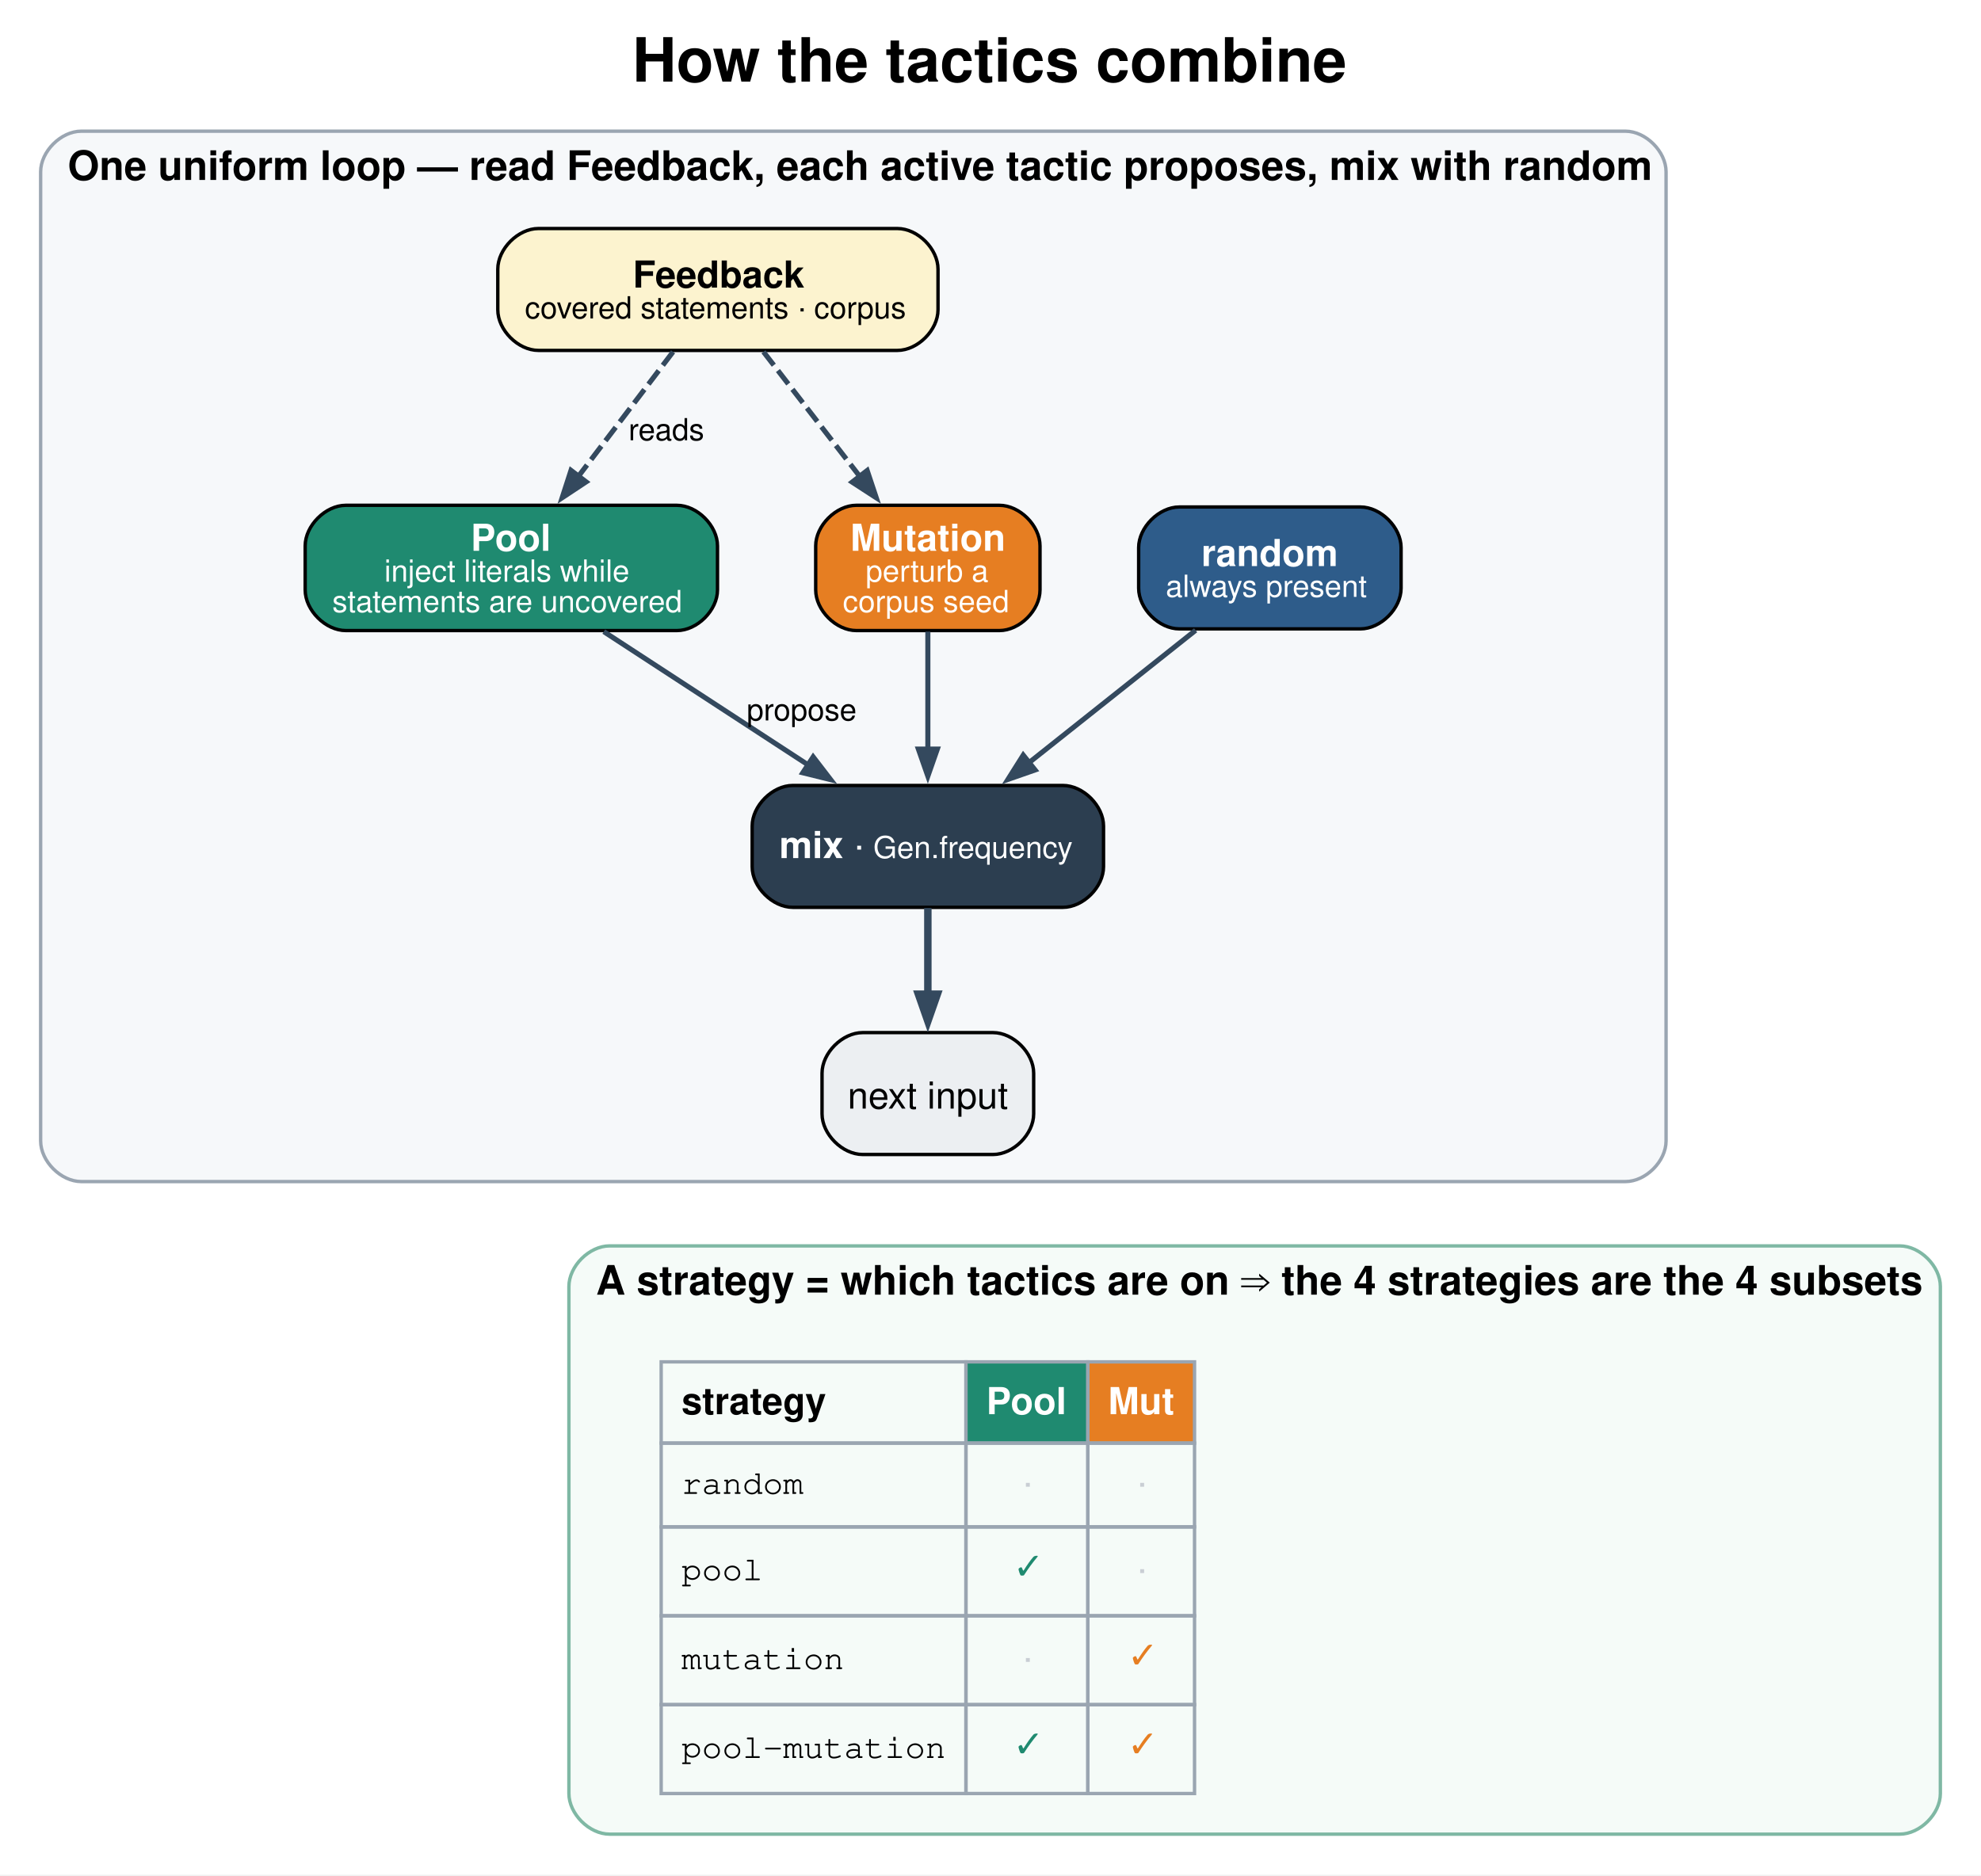
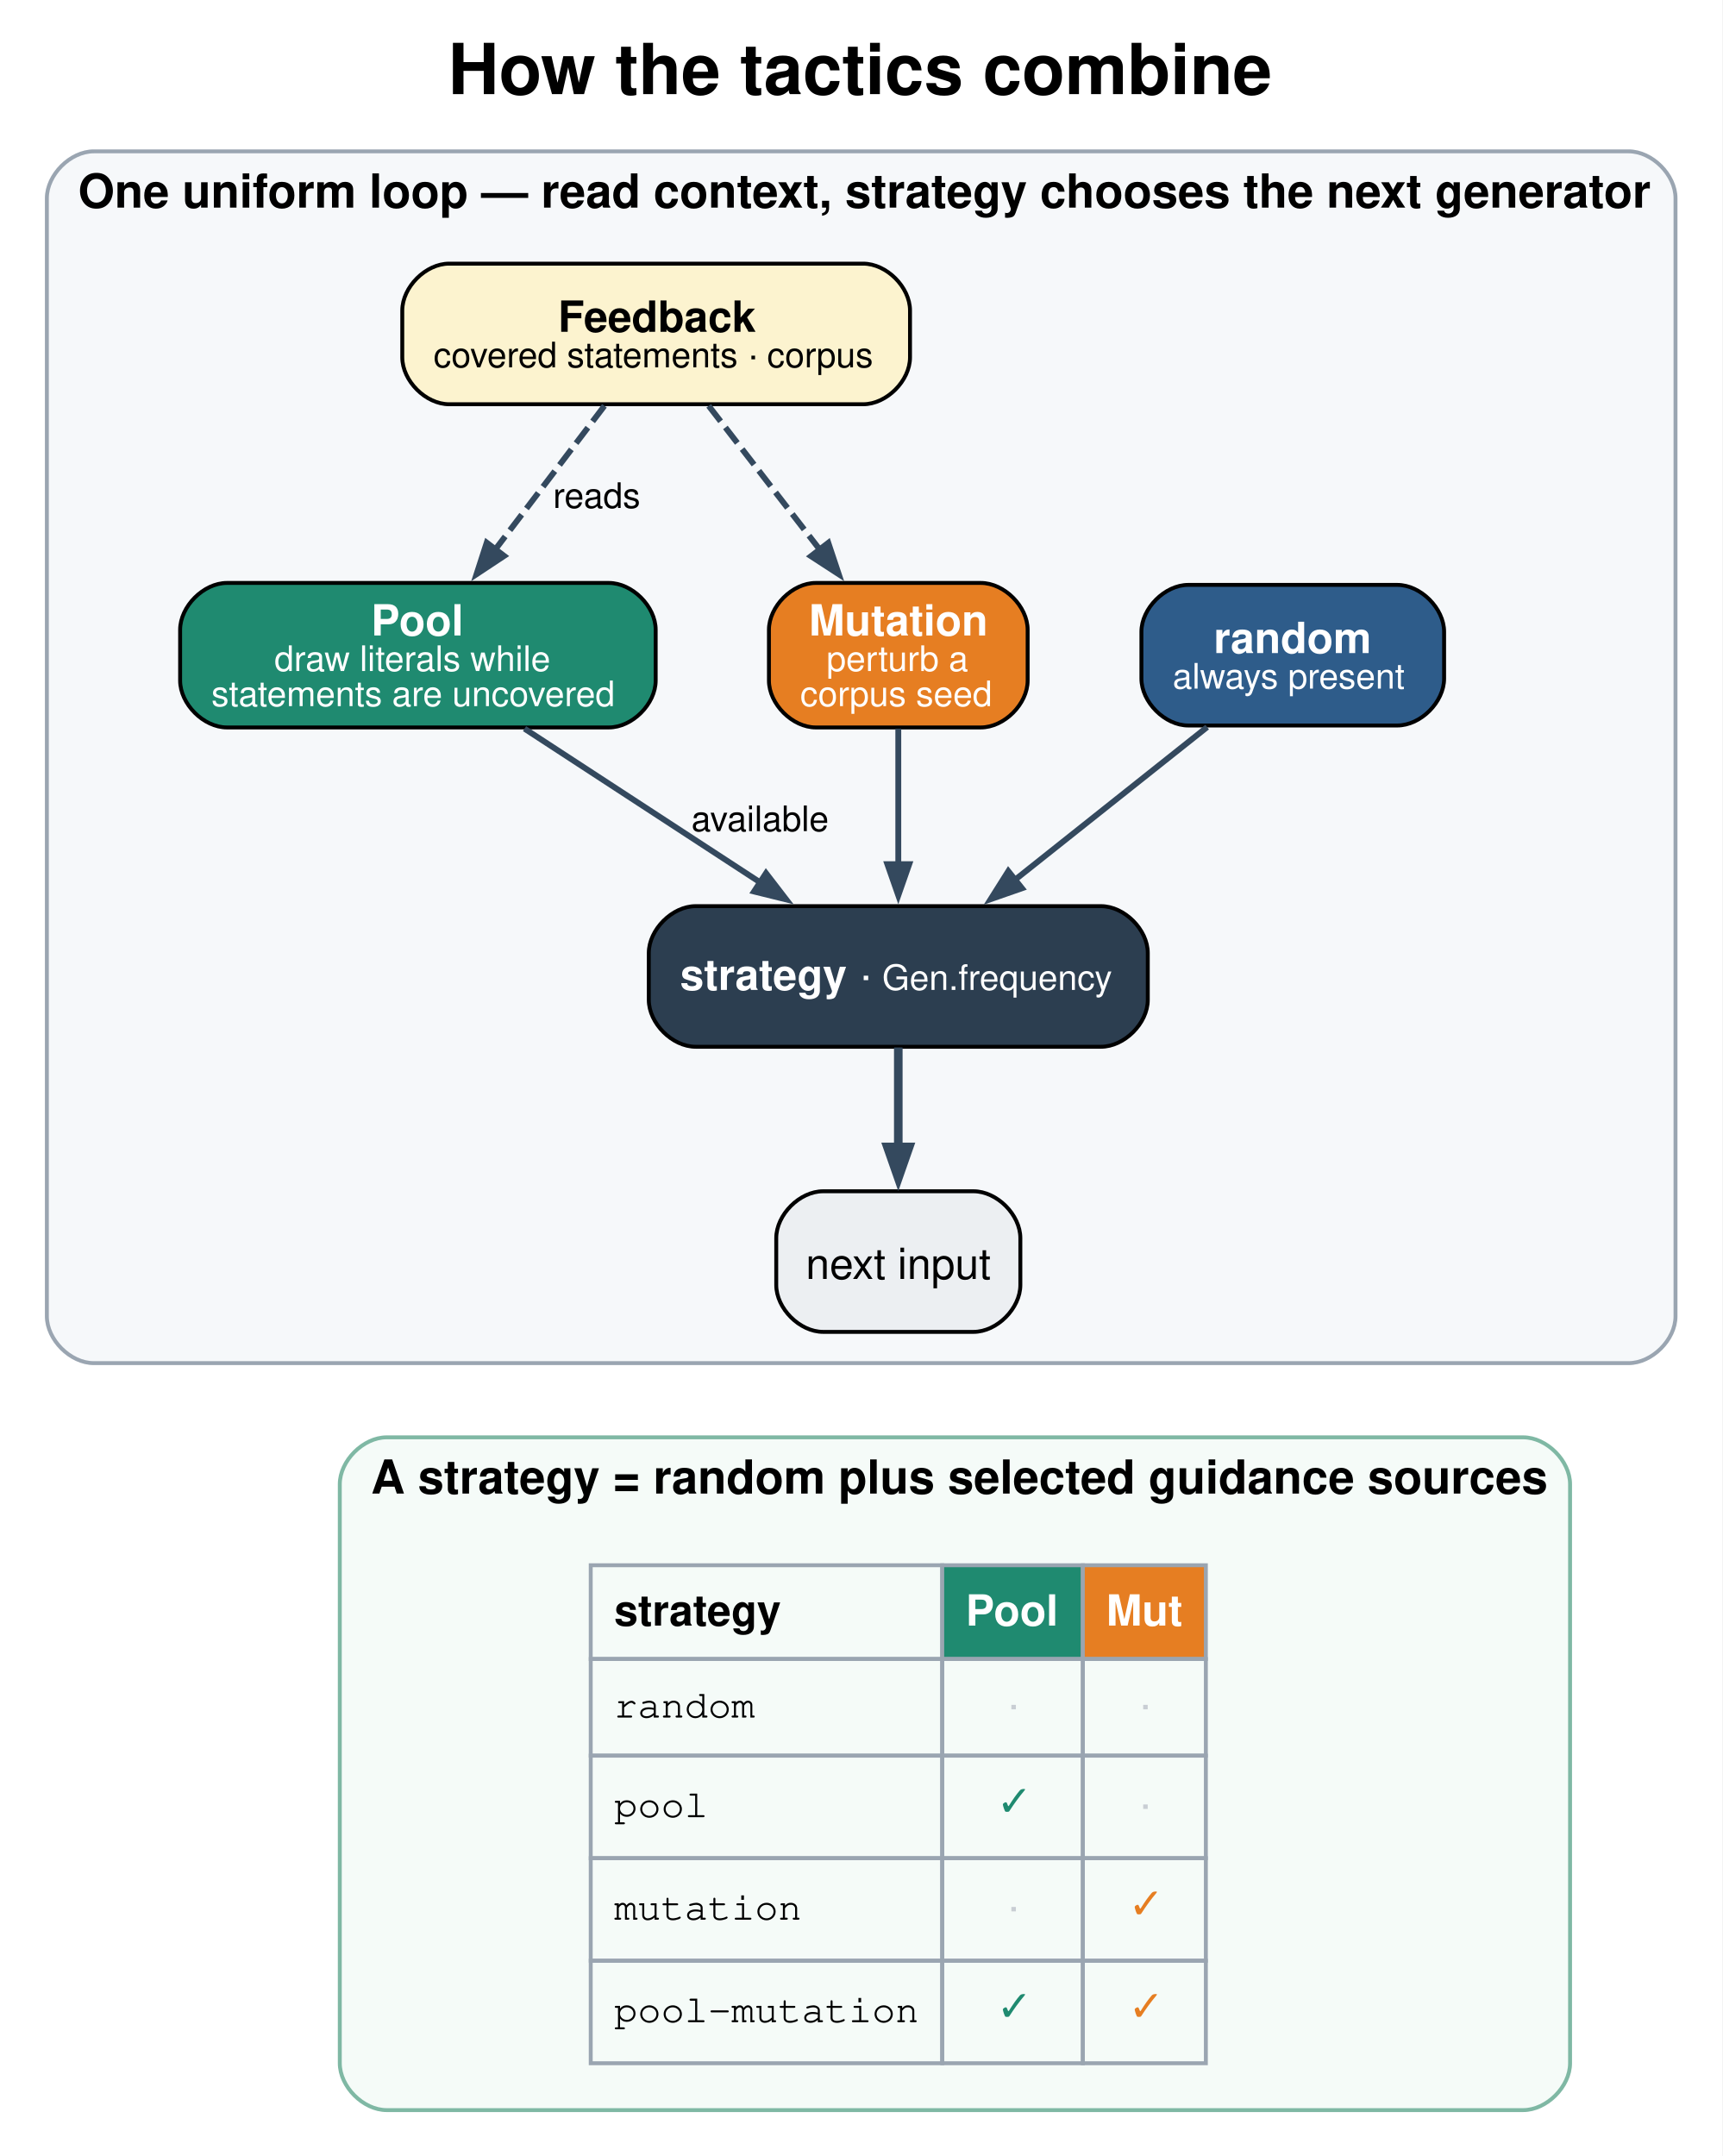
- <svg xmlns="http://www.w3.org/2000/svg" width="585pt" height="554pt" viewBox="0.00 0.00 585.00 554.00">
-   <g id="graph0" class="graph" transform="scale(1 1) rotate(0) translate(4 549.75)">
-     <polygon fill="white" stroke="none" points="-4,4 -4,-549.75 581,-549.75 581,4 -4,4" />
-     <text xml:space="preserve" text-anchor="start" x="182.75" y="-525.65" font-family="Helvetica,sans-Serif" font-weight="bold" font-size="18.00">How the tactics combine</text>
+ <svg xmlns="http://www.w3.org/2000/svg" width="441pt" height="552pt" viewBox="0.00 0.00 441.00 552.00">
+   <g id="graph0" class="graph" transform="scale(1 1) rotate(0) translate(4 548.25)">
+     <polygon fill="white" stroke="none" points="-4,4 -4,-548.25 437,-548.25 437,4 -4,4" />
+     <text xml:space="preserve" text-anchor="start" x="110.75" y="-524.15" font-family="Helvetica,sans-Serif" font-weight="bold" font-size="18.00">How the tactics combine</text>
    <g id="clust1" class="cluster">
-       <path fill="#f6f8fa" stroke="#9aa5b1" d="M20,-200.75C20,-200.75 476,-200.75 476,-200.75 482,-200.75 488,-206.75 488,-212.75 488,-212.75 488,-499 488,-499 488,-505 482,-511 476,-511 476,-511 20,-511 20,-511 14,-511 8,-505 8,-499 8,-499 8,-212.75 8,-212.75 8,-206.75 14,-200.75 20,-200.75" />
-       <text xml:space="preserve" text-anchor="start" x="16" y="-496.6" font-family="Helvetica,sans-Serif" font-weight="bold" font-size="12.00">One uniform loop — read Feedback, each active tactic proposes, mix with random</text>
+       <path fill="#f6f8fa" stroke="#9aa5b1" d="M20,-199.25C20,-199.25 413,-199.25 413,-199.25 419,-199.25 425,-205.25 425,-211.25 425,-211.25 425,-497.5 425,-497.5 425,-503.5 419,-509.5 413,-509.5 413,-509.5 20,-509.5 20,-509.5 14,-509.5 8,-503.5 8,-497.5 8,-497.5 8,-211.25 8,-211.25 8,-205.25 14,-199.25 20,-199.25" />
+       <text xml:space="preserve" text-anchor="start" x="16" y="-495.1" font-family="Helvetica,sans-Serif" font-weight="bold" font-size="12.00">One uniform loop — read context, strategy chooses the next generator</text>
    </g>
    <g id="clust3" class="cluster">
-       <path fill="#f5fbf8" stroke="#7fb8a4" d="M176,-8C176,-8 557,-8 557,-8 563,-8 569,-14 569,-20 569,-20 569,-169.75 569,-169.75 569,-175.75 563,-181.75 557,-181.75 557,-181.75 176,-181.75 176,-181.75 170,-181.75 164,-175.75 164,-169.75 164,-169.75 164,-20 164,-20 164,-14 170,-8 176,-8" />
-       <text xml:space="preserve" text-anchor="start" x="172" y="-167.35" font-family="Helvetica,sans-Serif" font-weight="bold" font-size="12.00">A strategy = which tactics are on ⇒ the 4 strategies are the 4 subsets</text>
+       <path fill="#f5fbf8" stroke="#7fb8a4" d="M95,-8C95,-8 386,-8 386,-8 392,-8 398,-14 398,-20 398,-20 398,-168.25 398,-168.25 398,-174.25 392,-180.25 386,-180.25 386,-180.25 95,-180.25 95,-180.25 89,-180.25 83,-174.25 83,-168.25 83,-168.25 83,-20 83,-20 83,-14 89,-8 95,-8" />
+       <text xml:space="preserve" text-anchor="start" x="91" y="-165.85" font-family="Helvetica,sans-Serif" font-weight="bold" font-size="12.00">A strategy = random plus selected guidance sources</text>
    </g>
    <g id="node1" class="node">
-       <path fill="#fcf3cf" stroke="black" d="M261,-482.25C261,-482.25 155,-482.25 155,-482.25 149,-482.25 143,-476.25 143,-470.25 143,-470.25 143,-458.25 143,-458.25 143,-452.25 149,-446.25 155,-446.25 155,-446.25 261,-446.25 261,-446.25 267,-446.25 273,-452.25 273,-458.25 273,-458.25 273,-470.25 273,-470.25 273,-476.25 267,-482.25 261,-482.25" />
-       <text xml:space="preserve" text-anchor="start" x="182.88" y="-464.8" font-family="Helvetica,sans-Serif" font-weight="bold" font-size="11.00">Feedback</text>
-       <text xml:space="preserve" text-anchor="start" x="151" y="-455.7" font-family="Helvetica,sans-Serif" font-size="9.00">covered statements · corpus</text>
+       <path fill="#fcf3cf" stroke="black" d="M217,-480.75C217,-480.75 111,-480.75 111,-480.75 105,-480.75 99,-474.75 99,-468.75 99,-468.75 99,-456.75 99,-456.75 99,-450.75 105,-444.75 111,-444.75 111,-444.75 217,-444.75 217,-444.75 223,-444.75 229,-450.75 229,-456.75 229,-456.75 229,-468.75 229,-468.75 229,-474.75 223,-480.75 217,-480.75" />
+       <text xml:space="preserve" text-anchor="start" x="138.88" y="-463.3" font-family="Helvetica,sans-Serif" font-weight="bold" font-size="11.00">Feedback</text>
+       <text xml:space="preserve" text-anchor="start" x="107" y="-454.2" font-family="Helvetica,sans-Serif" font-size="9.00">covered statements · corpus</text>
    </g>
    <g id="node2" class="node">
-       <path fill="#1f8a70" stroke="black" d="M195.88,-400.5C195.88,-400.5 98.12,-400.5 98.12,-400.5 92.12,-400.5 86.12,-394.5 86.12,-388.5 86.12,-388.5 86.12,-375.5 86.12,-375.5 86.12,-369.5 92.12,-363.5 98.12,-363.5 98.12,-363.5 195.88,-363.5 195.88,-363.5 201.88,-363.5 207.88,-369.5 207.88,-375.5 207.88,-375.5 207.88,-388.5 207.88,-388.5 207.88,-394.5 201.88,-400.5 195.88,-400.5" />
-       <text xml:space="preserve" text-anchor="start" x="135" y="-387.05" font-family="Helvetica,sans-Serif" font-weight="bold" font-size="11.00" fill="white">Pool</text>
-       <text xml:space="preserve" text-anchor="start" x="109.5" y="-377.95" font-family="Helvetica,sans-Serif" font-size="9.00" fill="white">inject literals while</text>
-       <text xml:space="preserve" text-anchor="start" x="94.12" y="-368.95" font-family="Helvetica,sans-Serif" font-size="9.00" fill="white">statements are uncovered</text>
+       <path fill="#1f8a70" stroke="black" d="M151.88,-399C151.88,-399 54.12,-399 54.12,-399 48.12,-399 42.12,-393 42.12,-387 42.12,-387 42.12,-374 42.12,-374 42.12,-368 48.12,-362 54.12,-362 54.12,-362 151.88,-362 151.88,-362 157.88,-362 163.88,-368 163.88,-374 163.88,-374 163.88,-387 163.88,-387 163.88,-393 157.88,-399 151.88,-399" />
+       <text xml:space="preserve" text-anchor="start" x="91" y="-385.55" font-family="Helvetica,sans-Serif" font-weight="bold" font-size="11.00" fill="white">Pool</text>
+       <text xml:space="preserve" text-anchor="start" x="66.25" y="-376.45" font-family="Helvetica,sans-Serif" font-size="9.00" fill="white">draw literals while</text>
+       <text xml:space="preserve" text-anchor="start" x="50.12" y="-367.45" font-family="Helvetica,sans-Serif" font-size="9.00" fill="white">statements are uncovered</text>
    </g>
    <g id="edge1" class="edge">
-       <path fill="none" stroke="#34495e" stroke-width="1.5" stroke-dasharray="5,2" d="M194.76,-445.84C186.56,-435.05 175.88,-421 166.7,-408.92" />
-       <polygon fill="#34495e" stroke="#34495e" stroke-width="1.5" points="169.08,-407.42 162.01,-402.74 164.62,-410.81 169.08,-407.42" />
-       <text xml:space="preserve" text-anchor="middle" x="192.78" y="-419.7" font-family="Helvetica,sans-Serif" font-size="9.00">reads</text>
+       <path fill="none" stroke="#34495e" stroke-width="1.5" stroke-dasharray="5,2" d="M150.76,-444.34C142.56,-433.55 131.88,-419.5 122.7,-407.42" />
+       <polygon fill="#34495e" stroke="#34495e" stroke-width="1.5" points="125.08,-405.92 118.01,-401.24 120.62,-409.31 125.08,-405.92" />
+       <text xml:space="preserve" text-anchor="middle" x="148.78" y="-418.2" font-family="Helvetica,sans-Serif" font-size="9.00">reads</text>
    </g>
    <g id="node3" class="node">
-       <path fill="#e67e22" stroke="black" d="M291.12,-400.5C291.12,-400.5 248.88,-400.5 248.88,-400.5 242.88,-400.5 236.88,-394.5 236.88,-388.5 236.88,-388.5 236.88,-375.5 236.88,-375.5 236.88,-369.5 242.88,-363.5 248.88,-363.5 248.88,-363.5 291.12,-363.5 291.12,-363.5 297.12,-363.5 303.12,-369.5 303.12,-375.5 303.12,-375.5 303.12,-388.5 303.12,-388.5 303.12,-394.5 297.12,-400.5 291.12,-400.5" />
-       <text xml:space="preserve" text-anchor="start" x="247.12" y="-387.05" font-family="Helvetica,sans-Serif" font-weight="bold" font-size="11.00" fill="white">Mutation</text>
-       <text xml:space="preserve" text-anchor="start" x="251.62" y="-377.95" font-family="Helvetica,sans-Serif" font-size="9.00" fill="white">perturb a</text>
-       <text xml:space="preserve" text-anchor="start" x="244.88" y="-368.95" font-family="Helvetica,sans-Serif" font-size="9.00" fill="white">corpus seed</text>
+       <path fill="#e67e22" stroke="black" d="M247.12,-399C247.12,-399 204.88,-399 204.88,-399 198.88,-399 192.88,-393 192.88,-387 192.88,-387 192.88,-374 192.88,-374 192.88,-368 198.88,-362 204.88,-362 204.88,-362 247.12,-362 247.12,-362 253.12,-362 259.12,-368 259.12,-374 259.12,-374 259.12,-387 259.12,-387 259.12,-393 253.12,-399 247.12,-399" />
+       <text xml:space="preserve" text-anchor="start" x="203.12" y="-385.55" font-family="Helvetica,sans-Serif" font-weight="bold" font-size="11.00" fill="white">Mutation</text>
+       <text xml:space="preserve" text-anchor="start" x="207.62" y="-376.45" font-family="Helvetica,sans-Serif" font-size="9.00" fill="white">perturb a</text>
+       <text xml:space="preserve" text-anchor="start" x="200.88" y="-367.45" font-family="Helvetica,sans-Serif" font-size="9.00" fill="white">corpus seed</text>
    </g>
    <g id="edge2" class="edge">
-       <path fill="none" stroke="#34495e" stroke-width="1.5" stroke-dasharray="5,2" d="M221.45,-445.84C229.79,-435.05 240.64,-421 249.98,-408.92" />
-       <polygon fill="#34495e" stroke="#34495e" stroke-width="1.5" points="252.08,-410.77 254.76,-402.73 247.65,-407.35 252.08,-410.77" />
+       <path fill="none" stroke="#34495e" stroke-width="1.5" stroke-dasharray="5,2" d="M177.45,-444.34C185.79,-433.55 196.64,-419.5 205.98,-407.42" />
+       <polygon fill="#34495e" stroke="#34495e" stroke-width="1.5" points="208.08,-409.27 210.76,-401.23 203.65,-405.85 208.08,-409.27" />
    </g>
    <g id="node5" class="node">
-       <path fill="#2c3e50" stroke="black" d="M309.88,-317.75C309.88,-317.75 230.12,-317.75 230.12,-317.75 224.12,-317.75 218.12,-311.75 218.12,-305.75 218.12,-305.75 218.12,-293.75 218.12,-293.75 218.12,-287.75 224.12,-281.75 230.12,-281.75 230.12,-281.75 309.88,-281.75 309.88,-281.75 315.88,-281.75 321.88,-287.75 321.88,-293.75 321.88,-293.75 321.88,-305.75 321.88,-305.75 321.88,-311.75 315.88,-317.75 309.88,-317.75" />
-       <text xml:space="preserve" text-anchor="start" x="226.12" y="-296.3" font-family="Helvetica,sans-Serif" font-weight="bold" font-size="11.00" fill="white">mix</text>
-       <text xml:space="preserve" text-anchor="start" x="244.88" y="-296.3" font-family="Helvetica,sans-Serif" font-size="11.00" fill="white"> · </text>
-       <text xml:space="preserve" text-anchor="start" x="253.88" y="-296.3" font-family="Helvetica,sans-Serif" font-size="9.00" fill="white">Gen.frequency</text>
+       <path fill="#2c3e50" stroke="black" d="M277.88,-316.25C277.88,-316.25 174.12,-316.25 174.12,-316.25 168.12,-316.25 162.12,-310.25 162.12,-304.25 162.12,-304.25 162.12,-292.25 162.12,-292.25 162.12,-286.25 168.12,-280.25 174.12,-280.25 174.12,-280.25 277.88,-280.25 277.88,-280.25 283.88,-280.25 289.88,-286.25 289.88,-292.25 289.88,-292.25 289.88,-304.25 289.88,-304.25 289.88,-310.25 283.88,-316.25 277.88,-316.25" />
+       <text xml:space="preserve" text-anchor="start" x="170.12" y="-294.8" font-family="Helvetica,sans-Serif" font-weight="bold" font-size="11.00" fill="white">strategy</text>
+       <text xml:space="preserve" text-anchor="start" x="212.88" y="-294.8" font-family="Helvetica,sans-Serif" font-size="11.00" fill="white"> · </text>
+       <text xml:space="preserve" text-anchor="start" x="221.88" y="-294.8" font-family="Helvetica,sans-Serif" font-size="9.00" fill="white">Gen.frequency</text>
    </g>
    <g id="edge3" class="edge">
-       <path fill="none" stroke="#34495e" stroke-width="1.5" d="M174.3,-363.19C192.1,-351.58 215.5,-336.31 234.71,-323.78" />
-       <polygon fill="#34495e" stroke="#34495e" stroke-width="1.5" points="236.13,-326.19 241.3,-319.47 233.07,-321.5 236.13,-326.19" />
-       <text xml:space="preserve" text-anchor="middle" x="232.74" y="-336.95" font-family="Helvetica,sans-Serif" font-size="9.00">propose</text>
+       <path fill="none" stroke="#34495e" stroke-width="1.5" d="M130.3,-361.69C148.1,-350.08 171.5,-334.81 190.71,-322.28" />
+       <polygon fill="#34495e" stroke="#34495e" stroke-width="1.5" points="192.13,-324.69 197.3,-317.97 189.07,-320 192.13,-324.69" />
+       <text xml:space="preserve" text-anchor="middle" x="190.61" y="-335.45" font-family="Helvetica,sans-Serif" font-size="9.00">available</text>
    </g>
    <g id="edge4" class="edge">
-       <path fill="none" stroke="#34495e" stroke-width="1.5" d="M270,-363.19C270,-352.94 270,-339.83 270,-328.28" />
-       <polygon fill="#34495e" stroke="#34495e" stroke-width="1.5" points="272.8,-328.5 270,-320.5 267.2,-328.5 272.8,-328.5" />
+       <path fill="none" stroke="#34495e" stroke-width="1.5" d="M226,-361.69C226,-351.44 226,-338.33 226,-326.78" />
+       <polygon fill="#34495e" stroke="#34495e" stroke-width="1.5" points="228.8,-327 226,-319 223.2,-327 228.8,-327" />
    </g>
    <g id="node4" class="node">
-       <path fill="#2e5c8a" stroke="black" d="M397.75,-400C397.75,-400 344.25,-400 344.25,-400 338.25,-400 332.25,-394 332.25,-388 332.25,-388 332.25,-376 332.25,-376 332.25,-370 338.25,-364 344.25,-364 344.25,-364 397.75,-364 397.75,-364 403.75,-364 409.75,-370 409.75,-376 409.75,-376 409.75,-388 409.75,-388 409.75,-394 403.75,-400 397.75,-400" />
-       <text xml:space="preserve" text-anchor="start" x="350.75" y="-382.55" font-family="Helvetica,sans-Serif" font-weight="bold" font-size="11.00" fill="white">random</text>
-       <text xml:space="preserve" text-anchor="start" x="340.25" y="-373.45" font-family="Helvetica,sans-Serif" font-size="9.00" fill="white">always present</text>
+       <path fill="#2e5c8a" stroke="black" d="M353.75,-398.5C353.75,-398.5 300.25,-398.5 300.25,-398.5 294.25,-398.5 288.25,-392.5 288.25,-386.5 288.25,-386.5 288.25,-374.5 288.25,-374.5 288.25,-368.5 294.25,-362.5 300.25,-362.5 300.25,-362.5 353.75,-362.5 353.75,-362.5 359.75,-362.5 365.75,-368.5 365.75,-374.5 365.75,-374.5 365.75,-386.5 365.75,-386.5 365.75,-392.5 359.75,-398.5 353.75,-398.5" />
+       <text xml:space="preserve" text-anchor="start" x="306.75" y="-381.05" font-family="Helvetica,sans-Serif" font-weight="bold" font-size="11.00" fill="white">random</text>
+       <text xml:space="preserve" text-anchor="start" x="296.25" y="-371.95" font-family="Helvetica,sans-Serif" font-size="9.00" fill="white">always present</text>
    </g>
    <g id="edge5" class="edge">
-       <path fill="none" stroke="#34495e" stroke-width="1.5" d="M349.08,-363.59C334.66,-352.12 315.59,-336.97 299.79,-324.42" />
-       <polygon fill="#34495e" stroke="#34495e" stroke-width="1.5" points="301.66,-322.33 293.65,-319.54 298.17,-326.71 301.66,-322.33" />
+       <path fill="none" stroke="#34495e" stroke-width="1.5" d="M305.08,-362.09C290.66,-350.62 271.59,-335.47 255.79,-322.92" />
+       <polygon fill="#34495e" stroke="#34495e" stroke-width="1.5" points="257.66,-320.83 249.65,-318.04 254.17,-325.21 257.66,-320.83" />
    </g>
    <g id="node6" class="node">
-       <path fill="#eceff2" stroke="black" d="M289.25,-244.75C289.25,-244.75 250.75,-244.75 250.75,-244.75 244.75,-244.75 238.75,-238.75 238.75,-232.75 238.75,-232.75 238.75,-220.75 238.75,-220.75 238.75,-214.75 244.75,-208.75 250.75,-208.75 250.75,-208.75 289.25,-208.75 289.25,-208.75 295.25,-208.75 301.25,-214.75 301.25,-220.75 301.25,-220.75 301.25,-232.75 301.25,-232.75 301.25,-238.75 295.25,-244.75 289.25,-244.75" />
-       <text xml:space="preserve" text-anchor="middle" x="270" y="-222.3" font-family="Helvetica,sans-Serif" font-size="11.00">next input</text>
+       <path fill="#eceff2" stroke="black" d="M245.25,-243.25C245.25,-243.25 206.75,-243.25 206.75,-243.25 200.75,-243.25 194.75,-237.25 194.75,-231.25 194.75,-231.25 194.75,-219.25 194.75,-219.25 194.75,-213.25 200.75,-207.25 206.75,-207.25 206.75,-207.25 245.25,-207.25 245.25,-207.25 251.25,-207.25 257.25,-213.25 257.25,-219.25 257.25,-219.25 257.25,-231.25 257.25,-231.25 257.25,-237.25 251.25,-243.25 245.25,-243.25" />
+       <text xml:space="preserve" text-anchor="middle" x="226" y="-220.8" font-family="Helvetica,sans-Serif" font-size="11.00">next input</text>
    </g>
    <g id="edge6" class="edge">
-       <path fill="none" stroke="#34495e" stroke-width="2.2" d="M270,-281.56C270,-273.89 270,-264.64 270,-255.99" />
-       <polygon fill="#34495e" stroke="#34495e" stroke-width="2.2" points="272.8,-256.11 270,-248.11 267.2,-256.11 272.8,-256.11" />
+       <path fill="none" stroke="#34495e" stroke-width="2.2" d="M226,-280.06C226,-272.39 226,-263.14 226,-254.49" />
+       <polygon fill="#34495e" stroke="#34495e" stroke-width="2.2" points="228.8,-254.61 226,-246.61 223.2,-254.61 228.8,-254.61" />
    </g>
    <g id="node7" class="node">
-       <polygon fill="none" stroke="#9aa5b1" points="191.25,-123.5 191.25,-147.5 281.25,-147.5 281.25,-123.5 191.25,-123.5" />
-       <text xml:space="preserve" text-anchor="start" x="197.25" y="-132.05" font-family="Helvetica,sans-Serif" font-weight="bold" font-size="11.00">strategy</text>
-       <polygon fill="#1f8a70" stroke="none" points="281.25,-123.5 281.25,-147.5 317.25,-147.5 317.25,-123.5 281.25,-123.5" />
-       <polygon fill="none" stroke="#9aa5b1" points="281.25,-123.5 281.25,-147.5 317.25,-147.5 317.25,-123.5 281.25,-123.5" />
-       <text xml:space="preserve" text-anchor="start" x="287.25" y="-132.05" font-family="Helvetica,sans-Serif" font-weight="bold" font-size="11.00" fill="white">Pool</text>
-       <polygon fill="#e67e22" stroke="none" points="317.25,-123.5 317.25,-147.5 348.75,-147.5 348.75,-123.5 317.25,-123.5" />
-       <polygon fill="none" stroke="#9aa5b1" points="317.25,-123.5 317.25,-147.5 348.75,-147.5 348.75,-123.5 317.25,-123.5" />
-       <text xml:space="preserve" text-anchor="start" x="323.25" y="-132.05" font-family="Helvetica,sans-Serif" font-weight="bold" font-size="11.00" fill="white">Mut</text>
-       <polygon fill="none" stroke="#9aa5b1" points="191.25,-98.75 191.25,-123.5 281.25,-123.5 281.25,-98.75 191.25,-98.75" />
-       <text xml:space="preserve" text-anchor="start" x="197.25" y="-108.5" font-family="Courier,monospace" font-size="10.00">random</text>
-       <polygon fill="none" stroke="#9aa5b1" points="281.25,-98.75 281.25,-123.5 317.25,-123.5 317.25,-98.75 281.25,-98.75" />
-       <text xml:space="preserve" text-anchor="start" x="297.75" y="-108.12" font-family="Helvetica,sans-Serif" font-size="11.00" fill="#c9ced4">·</text>
-       <polygon fill="none" stroke="#9aa5b1" points="317.25,-98.75 317.25,-123.5 348.75,-123.5 348.75,-98.75 317.25,-98.75" />
-       <text xml:space="preserve" text-anchor="start" x="331.5" y="-108.12" font-family="Helvetica,sans-Serif" font-size="11.00" fill="#c9ced4">·</text>
-       <polygon fill="none" stroke="#9aa5b1" points="191.25,-72.5 191.25,-98.75 281.25,-98.75 281.25,-72.5 191.25,-72.5" />
-       <text xml:space="preserve" text-anchor="start" x="197.25" y="-83" font-family="Courier,monospace" font-size="10.00">pool</text>
-       <polygon fill="none" stroke="#9aa5b1" points="281.25,-72.5 281.25,-98.75 317.25,-98.75 317.25,-72.5 281.25,-72.5" />
-       <text xml:space="preserve" text-anchor="start" x="295.12" y="-83.3" font-family="Helvetica,sans-Serif" font-weight="bold" font-size="11.00" fill="#1f8a70">✓</text>
-       <polygon fill="none" stroke="#9aa5b1" points="317.25,-72.5 317.25,-98.75 348.75,-98.75 348.75,-72.5 317.25,-72.5" />
-       <text xml:space="preserve" text-anchor="start" x="331.5" y="-82.62" font-family="Helvetica,sans-Serif" font-size="11.00" fill="#c9ced4">·</text>
-       <polygon fill="none" stroke="#9aa5b1" points="191.25,-46.25 191.25,-72.5 281.25,-72.5 281.25,-46.25 191.25,-46.25" />
-       <text xml:space="preserve" text-anchor="start" x="197.25" y="-56.75" font-family="Courier,monospace" font-size="10.00">mutation</text>
-       <polygon fill="none" stroke="#9aa5b1" points="281.25,-46.25 281.25,-72.5 317.25,-72.5 317.25,-46.25 281.25,-46.25" />
-       <text xml:space="preserve" text-anchor="start" x="297.75" y="-56.38" font-family="Helvetica,sans-Serif" font-size="11.00" fill="#c9ced4">·</text>
-       <polygon fill="none" stroke="#9aa5b1" points="317.25,-46.25 317.25,-72.5 348.75,-72.5 348.75,-46.25 317.25,-46.25" />
-       <text xml:space="preserve" text-anchor="start" x="328.88" y="-57.05" font-family="Helvetica,sans-Serif" font-weight="bold" font-size="11.00" fill="#e67e22">✓</text>
-       <polygon fill="none" stroke="#9aa5b1" points="191.25,-20 191.25,-46.25 281.25,-46.25 281.25,-20 191.25,-20" />
-       <text xml:space="preserve" text-anchor="start" x="197.25" y="-30.5" font-family="Courier,monospace" font-size="10.00">pool-mutation</text>
-       <polygon fill="none" stroke="#9aa5b1" points="281.25,-20 281.25,-46.25 317.25,-46.25 317.25,-20 281.25,-20" />
-       <text xml:space="preserve" text-anchor="start" x="295.12" y="-30.8" font-family="Helvetica,sans-Serif" font-weight="bold" font-size="11.00" fill="#1f8a70">✓</text>
-       <polygon fill="none" stroke="#9aa5b1" points="317.25,-20 317.25,-46.25 348.75,-46.25 348.75,-20 317.25,-20" />
-       <text xml:space="preserve" text-anchor="start" x="328.88" y="-30.8" font-family="Helvetica,sans-Serif" font-weight="bold" font-size="11.00" fill="#e67e22">✓</text>
+       <polygon fill="none" stroke="#9aa5b1" points="147.25,-123.5 147.25,-147.5 237.25,-147.5 237.25,-123.5 147.25,-123.5" />
+       <text xml:space="preserve" text-anchor="start" x="153.25" y="-132.05" font-family="Helvetica,sans-Serif" font-weight="bold" font-size="11.00">strategy</text>
+       <polygon fill="#1f8a70" stroke="none" points="237.25,-123.5 237.25,-147.5 273.25,-147.5 273.25,-123.5 237.25,-123.5" />
+       <polygon fill="none" stroke="#9aa5b1" points="237.25,-123.5 237.25,-147.5 273.25,-147.5 273.25,-123.5 237.25,-123.5" />
+       <text xml:space="preserve" text-anchor="start" x="243.25" y="-132.05" font-family="Helvetica,sans-Serif" font-weight="bold" font-size="11.00" fill="white">Pool</text>
+       <polygon fill="#e67e22" stroke="none" points="273.25,-123.5 273.25,-147.5 304.75,-147.5 304.75,-123.5 273.25,-123.5" />
+       <polygon fill="none" stroke="#9aa5b1" points="273.25,-123.5 273.25,-147.5 304.75,-147.5 304.75,-123.5 273.25,-123.5" />
+       <text xml:space="preserve" text-anchor="start" x="279.25" y="-132.05" font-family="Helvetica,sans-Serif" font-weight="bold" font-size="11.00" fill="white">Mut</text>
+       <polygon fill="none" stroke="#9aa5b1" points="147.25,-98.75 147.25,-123.5 237.25,-123.5 237.25,-98.75 147.25,-98.75" />
+       <text xml:space="preserve" text-anchor="start" x="153.25" y="-108.5" font-family="Courier,monospace" font-size="10.00">random</text>
+       <polygon fill="none" stroke="#9aa5b1" points="237.25,-98.75 237.25,-123.5 273.25,-123.5 273.25,-98.75 237.25,-98.75" />
+       <text xml:space="preserve" text-anchor="start" x="253.75" y="-108.12" font-family="Helvetica,sans-Serif" font-size="11.00" fill="#c9ced4">·</text>
+       <polygon fill="none" stroke="#9aa5b1" points="273.25,-98.75 273.25,-123.5 304.75,-123.5 304.75,-98.75 273.25,-98.75" />
+       <text xml:space="preserve" text-anchor="start" x="287.5" y="-108.12" font-family="Helvetica,sans-Serif" font-size="11.00" fill="#c9ced4">·</text>
+       <polygon fill="none" stroke="#9aa5b1" points="147.25,-72.5 147.25,-98.75 237.25,-98.75 237.25,-72.5 147.25,-72.5" />
+       <text xml:space="preserve" text-anchor="start" x="153.25" y="-83" font-family="Courier,monospace" font-size="10.00">pool</text>
+       <polygon fill="none" stroke="#9aa5b1" points="237.25,-72.5 237.25,-98.75 273.25,-98.75 273.25,-72.5 237.25,-72.5" />
+       <text xml:space="preserve" text-anchor="start" x="251.12" y="-83.3" font-family="Helvetica,sans-Serif" font-weight="bold" font-size="11.00" fill="#1f8a70">✓</text>
+       <polygon fill="none" stroke="#9aa5b1" points="273.25,-72.5 273.25,-98.75 304.75,-98.75 304.75,-72.5 273.25,-72.5" />
+       <text xml:space="preserve" text-anchor="start" x="287.5" y="-82.62" font-family="Helvetica,sans-Serif" font-size="11.00" fill="#c9ced4">·</text>
+       <polygon fill="none" stroke="#9aa5b1" points="147.25,-46.25 147.25,-72.5 237.25,-72.5 237.25,-46.25 147.25,-46.25" />
+       <text xml:space="preserve" text-anchor="start" x="153.25" y="-56.75" font-family="Courier,monospace" font-size="10.00">mutation</text>
+       <polygon fill="none" stroke="#9aa5b1" points="237.25,-46.25 237.25,-72.5 273.25,-72.5 273.25,-46.25 237.25,-46.25" />
+       <text xml:space="preserve" text-anchor="start" x="253.75" y="-56.38" font-family="Helvetica,sans-Serif" font-size="11.00" fill="#c9ced4">·</text>
+       <polygon fill="none" stroke="#9aa5b1" points="273.25,-46.25 273.25,-72.5 304.75,-72.5 304.75,-46.25 273.25,-46.25" />
+       <text xml:space="preserve" text-anchor="start" x="284.88" y="-57.05" font-family="Helvetica,sans-Serif" font-weight="bold" font-size="11.00" fill="#e67e22">✓</text>
+       <polygon fill="none" stroke="#9aa5b1" points="147.25,-20 147.25,-46.25 237.25,-46.25 237.25,-20 147.25,-20" />
+       <text xml:space="preserve" text-anchor="start" x="153.25" y="-30.5" font-family="Courier,monospace" font-size="10.00">pool-mutation</text>
+       <polygon fill="none" stroke="#9aa5b1" points="237.25,-20 237.25,-46.25 273.25,-46.25 273.25,-20 237.25,-20" />
+       <text xml:space="preserve" text-anchor="start" x="251.12" y="-30.8" font-family="Helvetica,sans-Serif" font-weight="bold" font-size="11.00" fill="#1f8a70">✓</text>
+       <polygon fill="none" stroke="#9aa5b1" points="273.25,-20 273.25,-46.25 304.75,-46.25 304.75,-20 273.25,-20" />
+       <text xml:space="preserve" text-anchor="start" x="284.88" y="-30.8" font-family="Helvetica,sans-Serif" font-weight="bold" font-size="11.00" fill="#e67e22">✓</text>
    </g>
  </g>
</svg>
